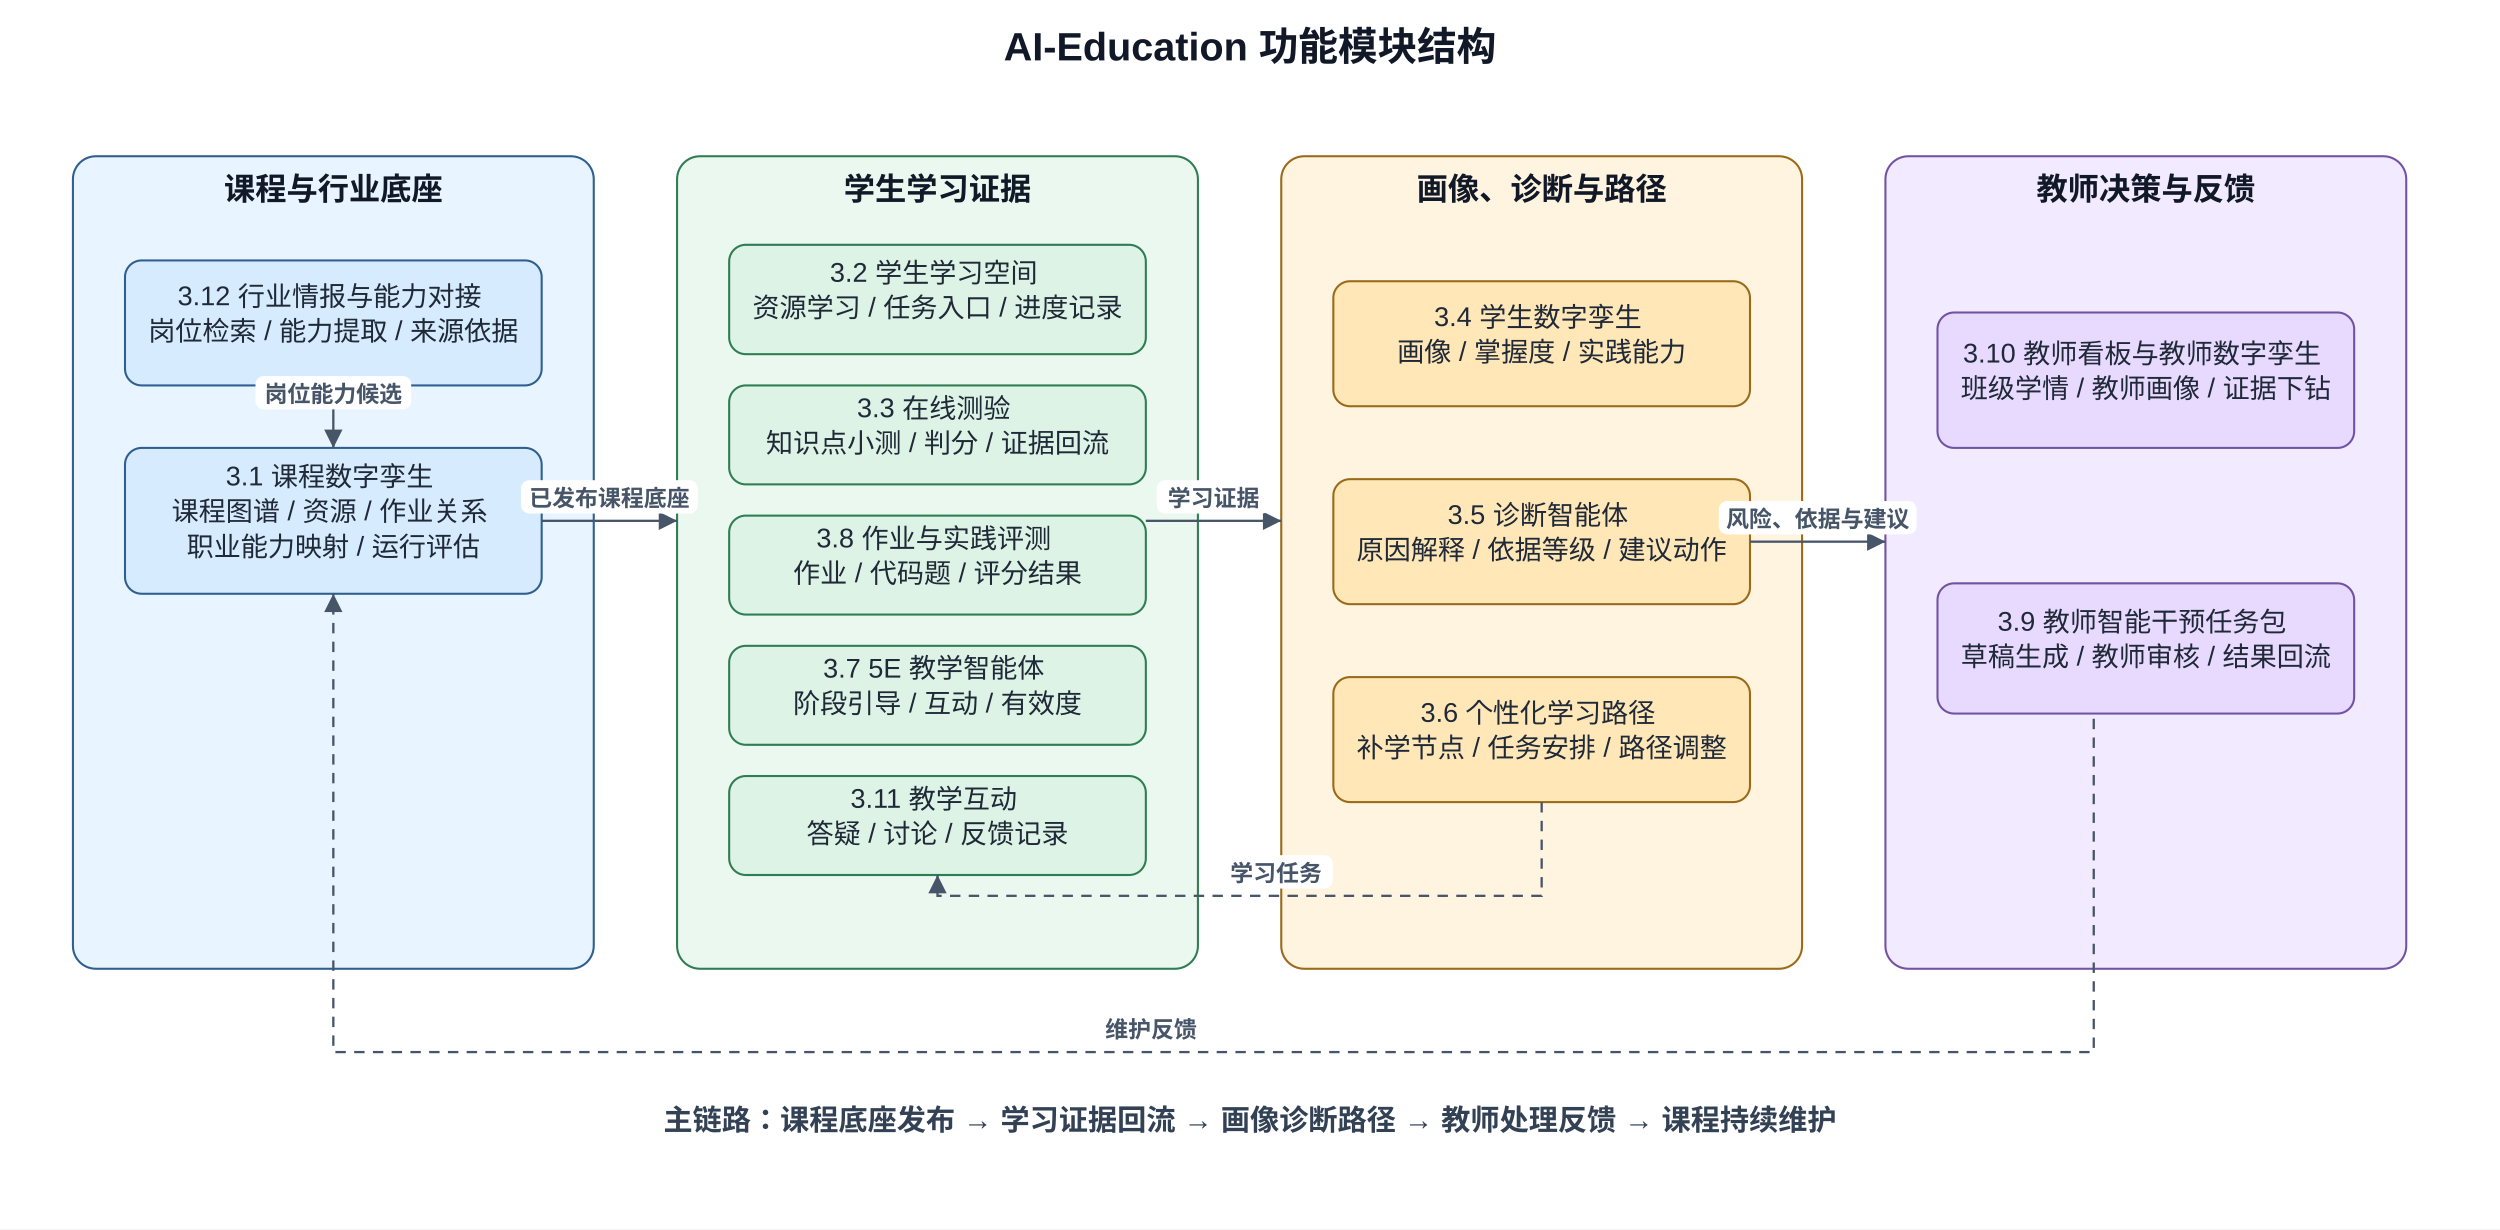
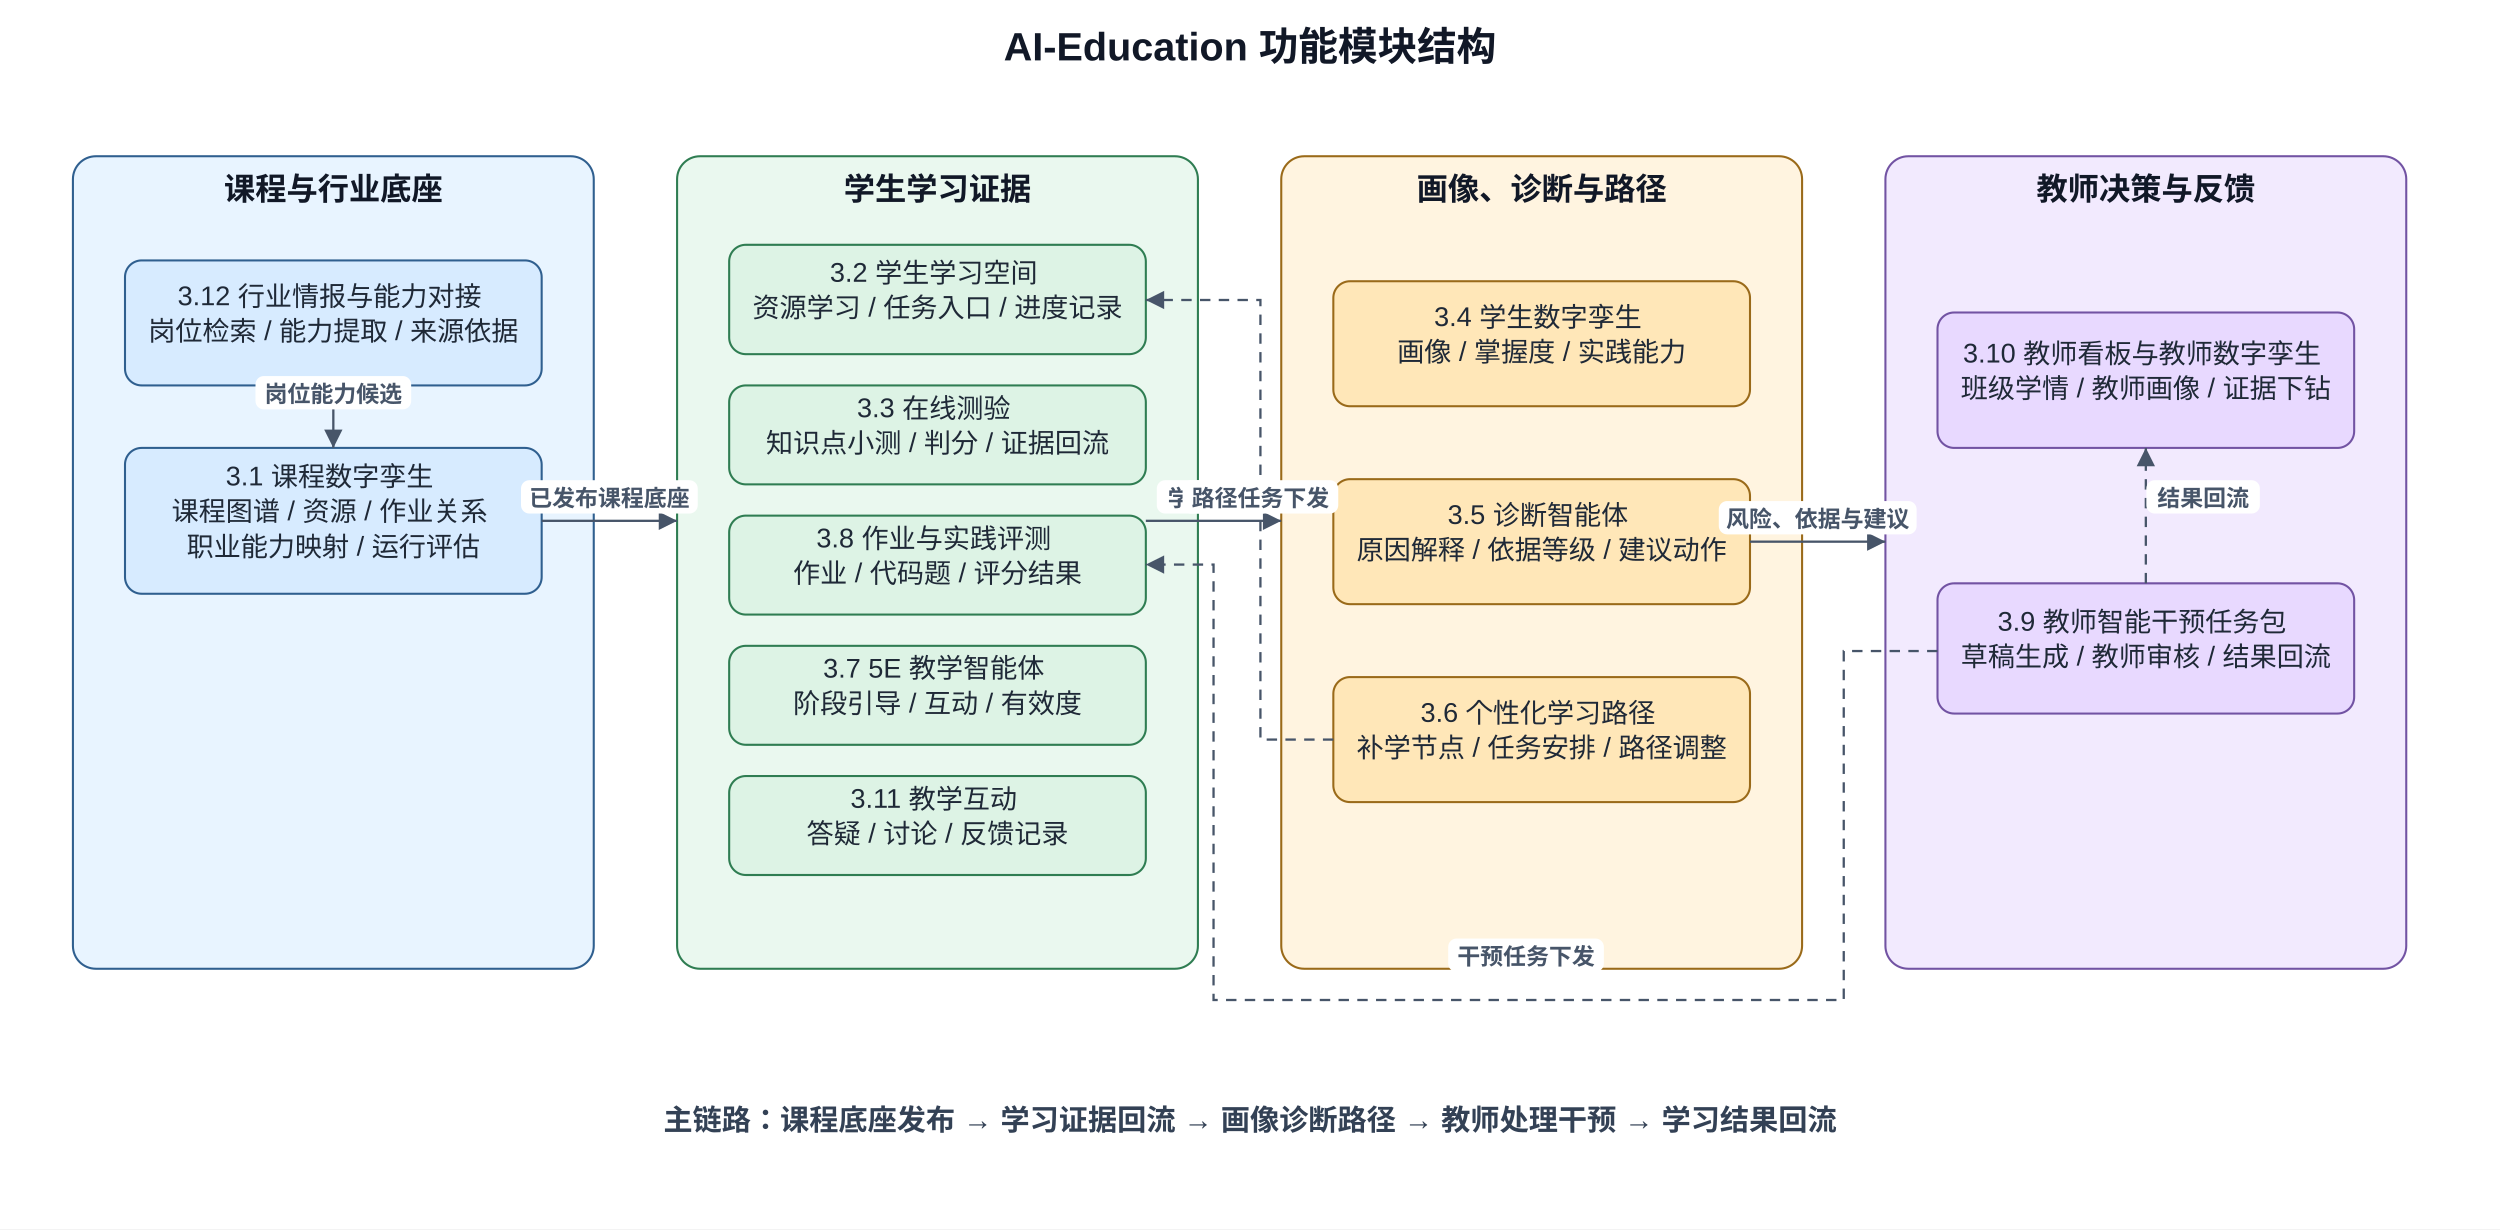
<svg xmlns="http://www.w3.org/2000/svg" width="2400" height="1180" viewBox="0 0 2400 1180">
  <defs>
    <marker id="arrow" markerWidth="12" markerHeight="12" refX="10" refY="6" orient="auto" markerUnits="strokeWidth">
      <path d="M2,2 L10,6 L2,10 Z" fill="#475569" />
    </marker>
  </defs>
  <rect x="0" y="0" width="100%" height="100%" fill="#FFFFFF" />
  <text x="1200.0" y="58" font-family="Microsoft YaHei, SimHei, Arial, sans-serif" font-size="38" font-weight="700" fill="#111827" text-anchor="middle">AI-Education 功能模块结构</text>
  <rect x="70" y="150" width="500" height="780" rx="22" ry="22" fill="#E8F4FF" stroke="#2F5F8F" stroke-width="2" />
  <text font-family="Microsoft YaHei, SimHei, Arial, sans-serif" font-size="30" font-weight="700" fill="#111827" text-anchor="middle">
    <tspan x="320.0" y="192.0">课程与行业底座</tspan>
  </text>
  <rect x="650" y="150" width="500" height="780" rx="22" ry="22" fill="#EAF8EF" stroke="#2F7D52" stroke-width="2" />
  <text font-family="Microsoft YaHei, SimHei, Arial, sans-serif" font-size="30" font-weight="700" fill="#111827" text-anchor="middle">
    <tspan x="900.0" y="192.0">学生学习证据</tspan>
  </text>
  <rect x="1230" y="150" width="500" height="780" rx="22" ry="22" fill="#FFF4E0" stroke="#9A6A19" stroke-width="2" />
  <text font-family="Microsoft YaHei, SimHei, Arial, sans-serif" font-size="30" font-weight="700" fill="#111827" text-anchor="middle">
    <tspan x="1480.0" y="192.0">画像、诊断与路径</tspan>
  </text>
  <rect x="1810" y="150" width="500" height="780" rx="22" ry="22" fill="#F2EAFE" stroke="#7253A3" stroke-width="2" />
  <text font-family="Microsoft YaHei, SimHei, Arial, sans-serif" font-size="30" font-weight="700" fill="#111827" text-anchor="middle">
    <tspan x="2060.0" y="192.0">教师决策与反馈</tspan>
  </text>
  <rect x="120" y="250" width="400" height="120" rx="16" ry="16" fill="#D7EBFF" stroke="#2F5F8F" stroke-width="2" />
  <text font-family="Microsoft YaHei, SimHei, Arial, sans-serif" font-size="26" font-weight="400" fill="#1F2937" text-anchor="middle">
    <tspan x="320.0" y="293.0">3.12 行业情报与能力对接</tspan>
    <tspan x="320.0" y="327.0">岗位检索 / 能力提取 / 来源依据</tspan>
  </text>
  <rect x="120" y="430" width="400" height="140" rx="16" ry="16" fill="#D7EBFF" stroke="#2F5F8F" stroke-width="2" />
  <text font-family="Microsoft YaHei, SimHei, Arial, sans-serif" font-size="26" font-weight="400" fill="#1F2937" text-anchor="middle">
    <tspan x="320.0" y="466.0">3.1 课程数字孪生</tspan>
    <tspan x="320.0" y="500.0">课程图谱 / 资源 / 作业关系</tspan>
    <tspan x="320.0" y="534.0">职业能力映射 / 运行评估</tspan>
  </text>
  <rect x="700" y="235" width="400" height="105" rx="16" ry="16" fill="#DDF3E5" stroke="#2F7D52" stroke-width="2" />
  <text font-family="Microsoft YaHei, SimHei, Arial, sans-serif" font-size="26" font-weight="400" fill="#1F2937" text-anchor="middle">
    <tspan x="900.0" y="270.5">3.2 学生学习空间</tspan>
    <tspan x="900.0" y="304.5">资源学习 / 任务入口 / 进度记录</tspan>
  </text>
  <rect x="700" y="370" width="400" height="95" rx="16" ry="16" fill="#DDF3E5" stroke="#2F7D52" stroke-width="2" />
  <text font-family="Microsoft YaHei, SimHei, Arial, sans-serif" font-size="26" font-weight="400" fill="#1F2937" text-anchor="middle">
    <tspan x="900.0" y="400.5">3.3 在线测验</tspan>
    <tspan x="900.0" y="434.5">知识点小测 / 判分 / 证据回流</tspan>
  </text>
  <rect x="700" y="495" width="400" height="95" rx="16" ry="16" fill="#DDF3E5" stroke="#2F7D52" stroke-width="2" />
  <text font-family="Microsoft YaHei, SimHei, Arial, sans-serif" font-size="26" font-weight="400" fill="#1F2937" text-anchor="middle">
    <tspan x="900.0" y="525.5">3.8 作业与实践评测</tspan>
    <tspan x="900.0" y="559.5">作业 / 代码题 / 评分结果</tspan>
  </text>
  <rect x="700" y="620" width="400" height="95" rx="16" ry="16" fill="#DDF3E5" stroke="#2F7D52" stroke-width="2" />
  <text font-family="Microsoft YaHei, SimHei, Arial, sans-serif" font-size="26" font-weight="400" fill="#1F2937" text-anchor="middle">
    <tspan x="900.0" y="650.5">3.7 5E 教学智能体</tspan>
    <tspan x="900.0" y="684.5">阶段引导 / 互动 / 有效度</tspan>
  </text>
  <rect x="700" y="745" width="400" height="95" rx="16" ry="16" fill="#DDF3E5" stroke="#2F7D52" stroke-width="2" />
  <text font-family="Microsoft YaHei, SimHei, Arial, sans-serif" font-size="26" font-weight="400" fill="#1F2937" text-anchor="middle">
    <tspan x="900.0" y="775.5">3.11 教学互动</tspan>
    <tspan x="900.0" y="809.5">答疑 / 讨论 / 反馈记录</tspan>
  </text>
  <rect x="1280" y="270" width="400" height="120" rx="16" ry="16" fill="#FFE7B8" stroke="#9A6A19" stroke-width="2" />
  <text font-family="Microsoft YaHei, SimHei, Arial, sans-serif" font-size="26" font-weight="400" fill="#1F2937" text-anchor="middle">
    <tspan x="1480.0" y="313.0">3.4 学生数字孪生</tspan>
    <tspan x="1480.0" y="347.0">画像 / 掌握度 / 实践能力</tspan>
  </text>
  <rect x="1280" y="460" width="400" height="120" rx="16" ry="16" fill="#FFE7B8" stroke="#9A6A19" stroke-width="2" />
  <text font-family="Microsoft YaHei, SimHei, Arial, sans-serif" font-size="26" font-weight="400" fill="#1F2937" text-anchor="middle">
    <tspan x="1480.0" y="503.0">3.5 诊断智能体</tspan>
    <tspan x="1480.0" y="537.0">原因解释 / 依据等级 / 建议动作</tspan>
  </text>
  <rect x="1280" y="650" width="400" height="120" rx="16" ry="16" fill="#FFE7B8" stroke="#9A6A19" stroke-width="2" />
  <text font-family="Microsoft YaHei, SimHei, Arial, sans-serif" font-size="26" font-weight="400" fill="#1F2937" text-anchor="middle">
    <tspan x="1480.0" y="693.0">3.6 个性化学习路径</tspan>
    <tspan x="1480.0" y="727.0">补学节点 / 任务安排 / 路径调整</tspan>
  </text>
  <rect x="1860" y="300" width="400" height="130" rx="16" ry="16" fill="#E8D9FF" stroke="#7253A3" stroke-width="2" />
  <text font-family="Microsoft YaHei, SimHei, Arial, sans-serif" font-size="26" font-weight="400" fill="#1F2937" text-anchor="middle">
    <tspan x="2060.0" y="348.0">3.10 教师看板与教师数字孪生</tspan>
    <tspan x="2060.0" y="382.0">班级学情 / 教师画像 / 证据下钻</tspan>
  </text>
  <rect x="1860" y="560" width="400" height="125" rx="16" ry="16" fill="#E8D9FF" stroke="#7253A3" stroke-width="2" />
  <text font-family="Microsoft YaHei, SimHei, Arial, sans-serif" font-size="26" font-weight="400" fill="#1F2937" text-anchor="middle">
    <tspan x="2060.0" y="605.5">3.9 教师智能干预任务包</tspan>
    <tspan x="2060.0" y="639.5">草稿生成 / 教师审核 / 结果回流</tspan>
  </text>
  <path d="M 520,500 L 650,500" fill="none" stroke="#475569" stroke-width="2.2" marker-end="url(#arrow)" />
  <rect x="500.16" y="461.0" width="169.68" height="32" rx="8" ry="8" fill="#FFFFFF" stroke="#FFFFFF" stroke-width="0" />
  <text font-family="Microsoft YaHei, SimHei, Arial, sans-serif" font-size="22" font-weight="600" fill="#475569" text-anchor="middle">
    <tspan x="585.0" y="486.0">已发布课程底座</tspan>
  </text>
  <path d="M 1100,500 L 1230,500" fill="none" stroke="#475569" stroke-width="2.2" marker-end="url(#arrow)" />
  <rect x="1110.52" y="461.0" width="108.96" height="32" rx="8" ry="8" fill="#FFFFFF" stroke="#FFFFFF" stroke-width="0" />
  <text font-family="Microsoft YaHei, SimHei, Arial, sans-serif" font-size="22" font-weight="600" fill="#475569" text-anchor="middle">
    <tspan x="1165.0" y="486.0">学习证据</tspan>
  </text>
  <path d="M 1680,520 L 1810,520" fill="none" stroke="#475569" stroke-width="2.2" marker-end="url(#arrow)" />
  <rect x="1650.04" y="481.0" width="189.92" height="32" rx="8" ry="8" fill="#FFFFFF" stroke="#FFFFFF" stroke-width="0" />
  <text font-family="Microsoft YaHei, SimHei, Arial, sans-serif" font-size="22" font-weight="600" fill="#475569" text-anchor="middle">
    <tspan x="1745.0" y="506.0">风险、依据与建议</tspan>
  </text>
-   <path d="M 2010,690 L 2010,1010 L 320,1010 L 320,570" fill="none" stroke="#475569" stroke-width="2.2" marker-end="url(#arrow)" stroke-dasharray="10 8" />
-   <rect x="1050.52" y="971.0" width="108.96" height="32" rx="8" ry="8" fill="#FFFFFF" stroke="#FFFFFF" stroke-width="0" />
+   <path d="M 2060,560 L 2060,430" fill="none" stroke="#475569" stroke-width="2.2" marker-end="url(#arrow)" stroke-dasharray="10 8" />
+   <rect x="2060.52" y="461" width="108.96" height="32" rx="8" ry="8" fill="#FFFFFF" stroke="#FFFFFF" stroke-width="0" />
  <text font-family="Microsoft YaHei, SimHei, Arial, sans-serif" font-size="22" font-weight="600" fill="#475569" text-anchor="middle">
-     <tspan x="1105.0" y="996.0">维护反馈</tspan>
+     <tspan x="2115" y="486.0">结果回流</tspan>
  </text>
  <path d="M 320,370 L 320,430" fill="none" stroke="#475569" stroke-width="2.2" marker-end="url(#arrow)" />
  <rect x="245.28" y="361.0" width="149.44" height="32" rx="8" ry="8" fill="#FFFFFF" stroke="#FFFFFF" stroke-width="0" />
  <text font-family="Microsoft YaHei, SimHei, Arial, sans-serif" font-size="22" font-weight="600" fill="#475569" text-anchor="middle">
    <tspan x="320.0" y="386.0">岗位能力候选</tspan>
  </text>
-   <path d="M 1480,770 L 1480,860 L 900,860 L 900,840" fill="none" stroke="#475569" stroke-width="2.2" marker-end="url(#arrow)" stroke-dasharray="10 8" />
-   <rect x="1170.52" y="821.0" width="108.96" height="32" rx="8" ry="8" fill="#FFFFFF" stroke="#FFFFFF" stroke-width="0" />
+   <path d="M 1280,710 L 1210,710 L 1210,288 L 1100,288" fill="none" stroke="#475569" stroke-width="2.2" marker-end="url(#arrow)" stroke-dasharray="10 8" />
+   <rect x="1135.28" y="461" width="149.44" height="32" rx="8" ry="8" fill="#FFFFFF" stroke="#FFFFFF" stroke-width="0" />
  <text font-family="Microsoft YaHei, SimHei, Arial, sans-serif" font-size="22" font-weight="600" fill="#475569" text-anchor="middle">
-     <tspan x="1225.0" y="846.0">学习任务</tspan>
+     <tspan x="1210" y="486.0">路径任务下发</tspan>
+   </text>
+   <path d="M 1860,625 L 1770,625 L 1770,960 L 1165,960 L 1165,542 L 1100,542" fill="none" stroke="#475569" stroke-width="2.2" marker-end="url(#arrow)" stroke-dasharray="10 8" />
+   <rect x="1390.28" y="901" width="149.44" height="32" rx="8" ry="8" fill="#FFFFFF" stroke="#FFFFFF" stroke-width="0" />
+   <text font-family="Microsoft YaHei, SimHei, Arial, sans-serif" font-size="22" font-weight="600" fill="#475569" text-anchor="middle">
+     <tspan x="1465" y="926.0">干预任务下发</tspan>
  </text>
  <text font-family="Microsoft YaHei, SimHei, Arial, sans-serif" font-size="28" font-weight="700" fill="#334155" text-anchor="middle">
-     <tspan x="1200" y="1085.0">主链路：课程底座发布 → 学习证据回流 → 画像诊断路径 → 教师处理反馈 → 课程持续维护</tspan>
+     <tspan x="1200" y="1085.0">主链路：课程底座发布 → 学习证据回流 → 画像诊断路径 → 教师处理干预 → 学习结果回流</tspan>
  </text>
</svg>
